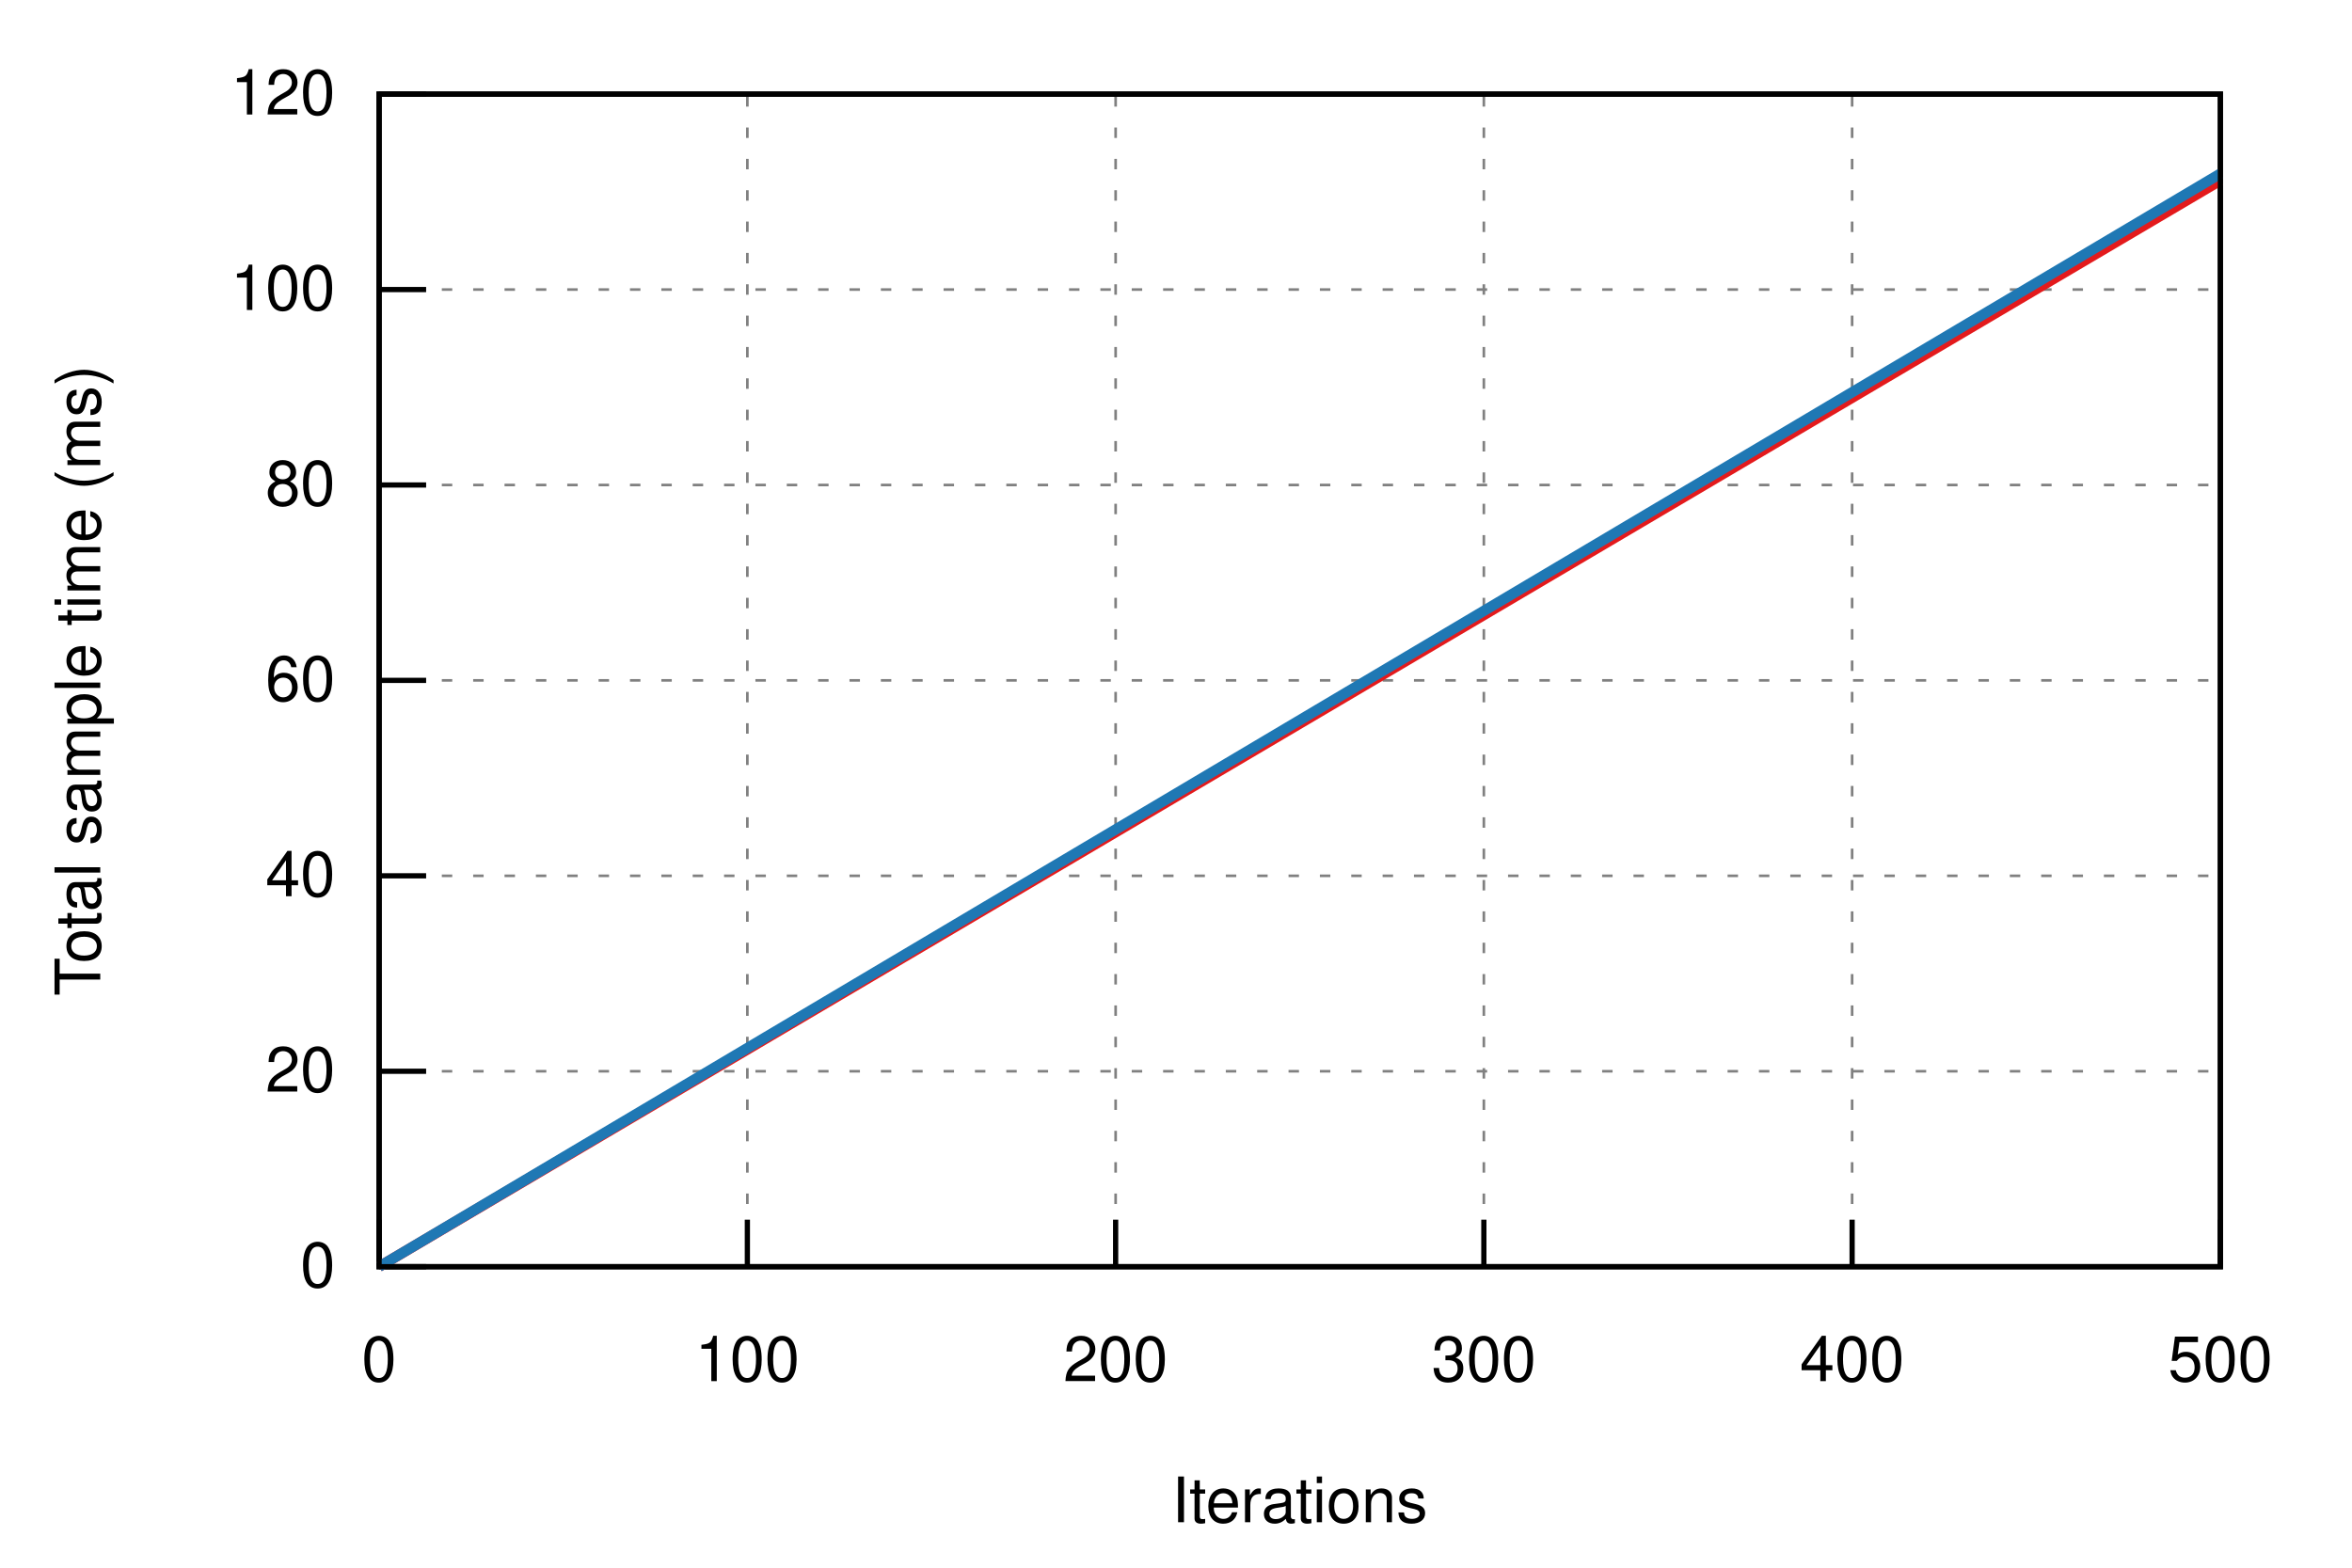
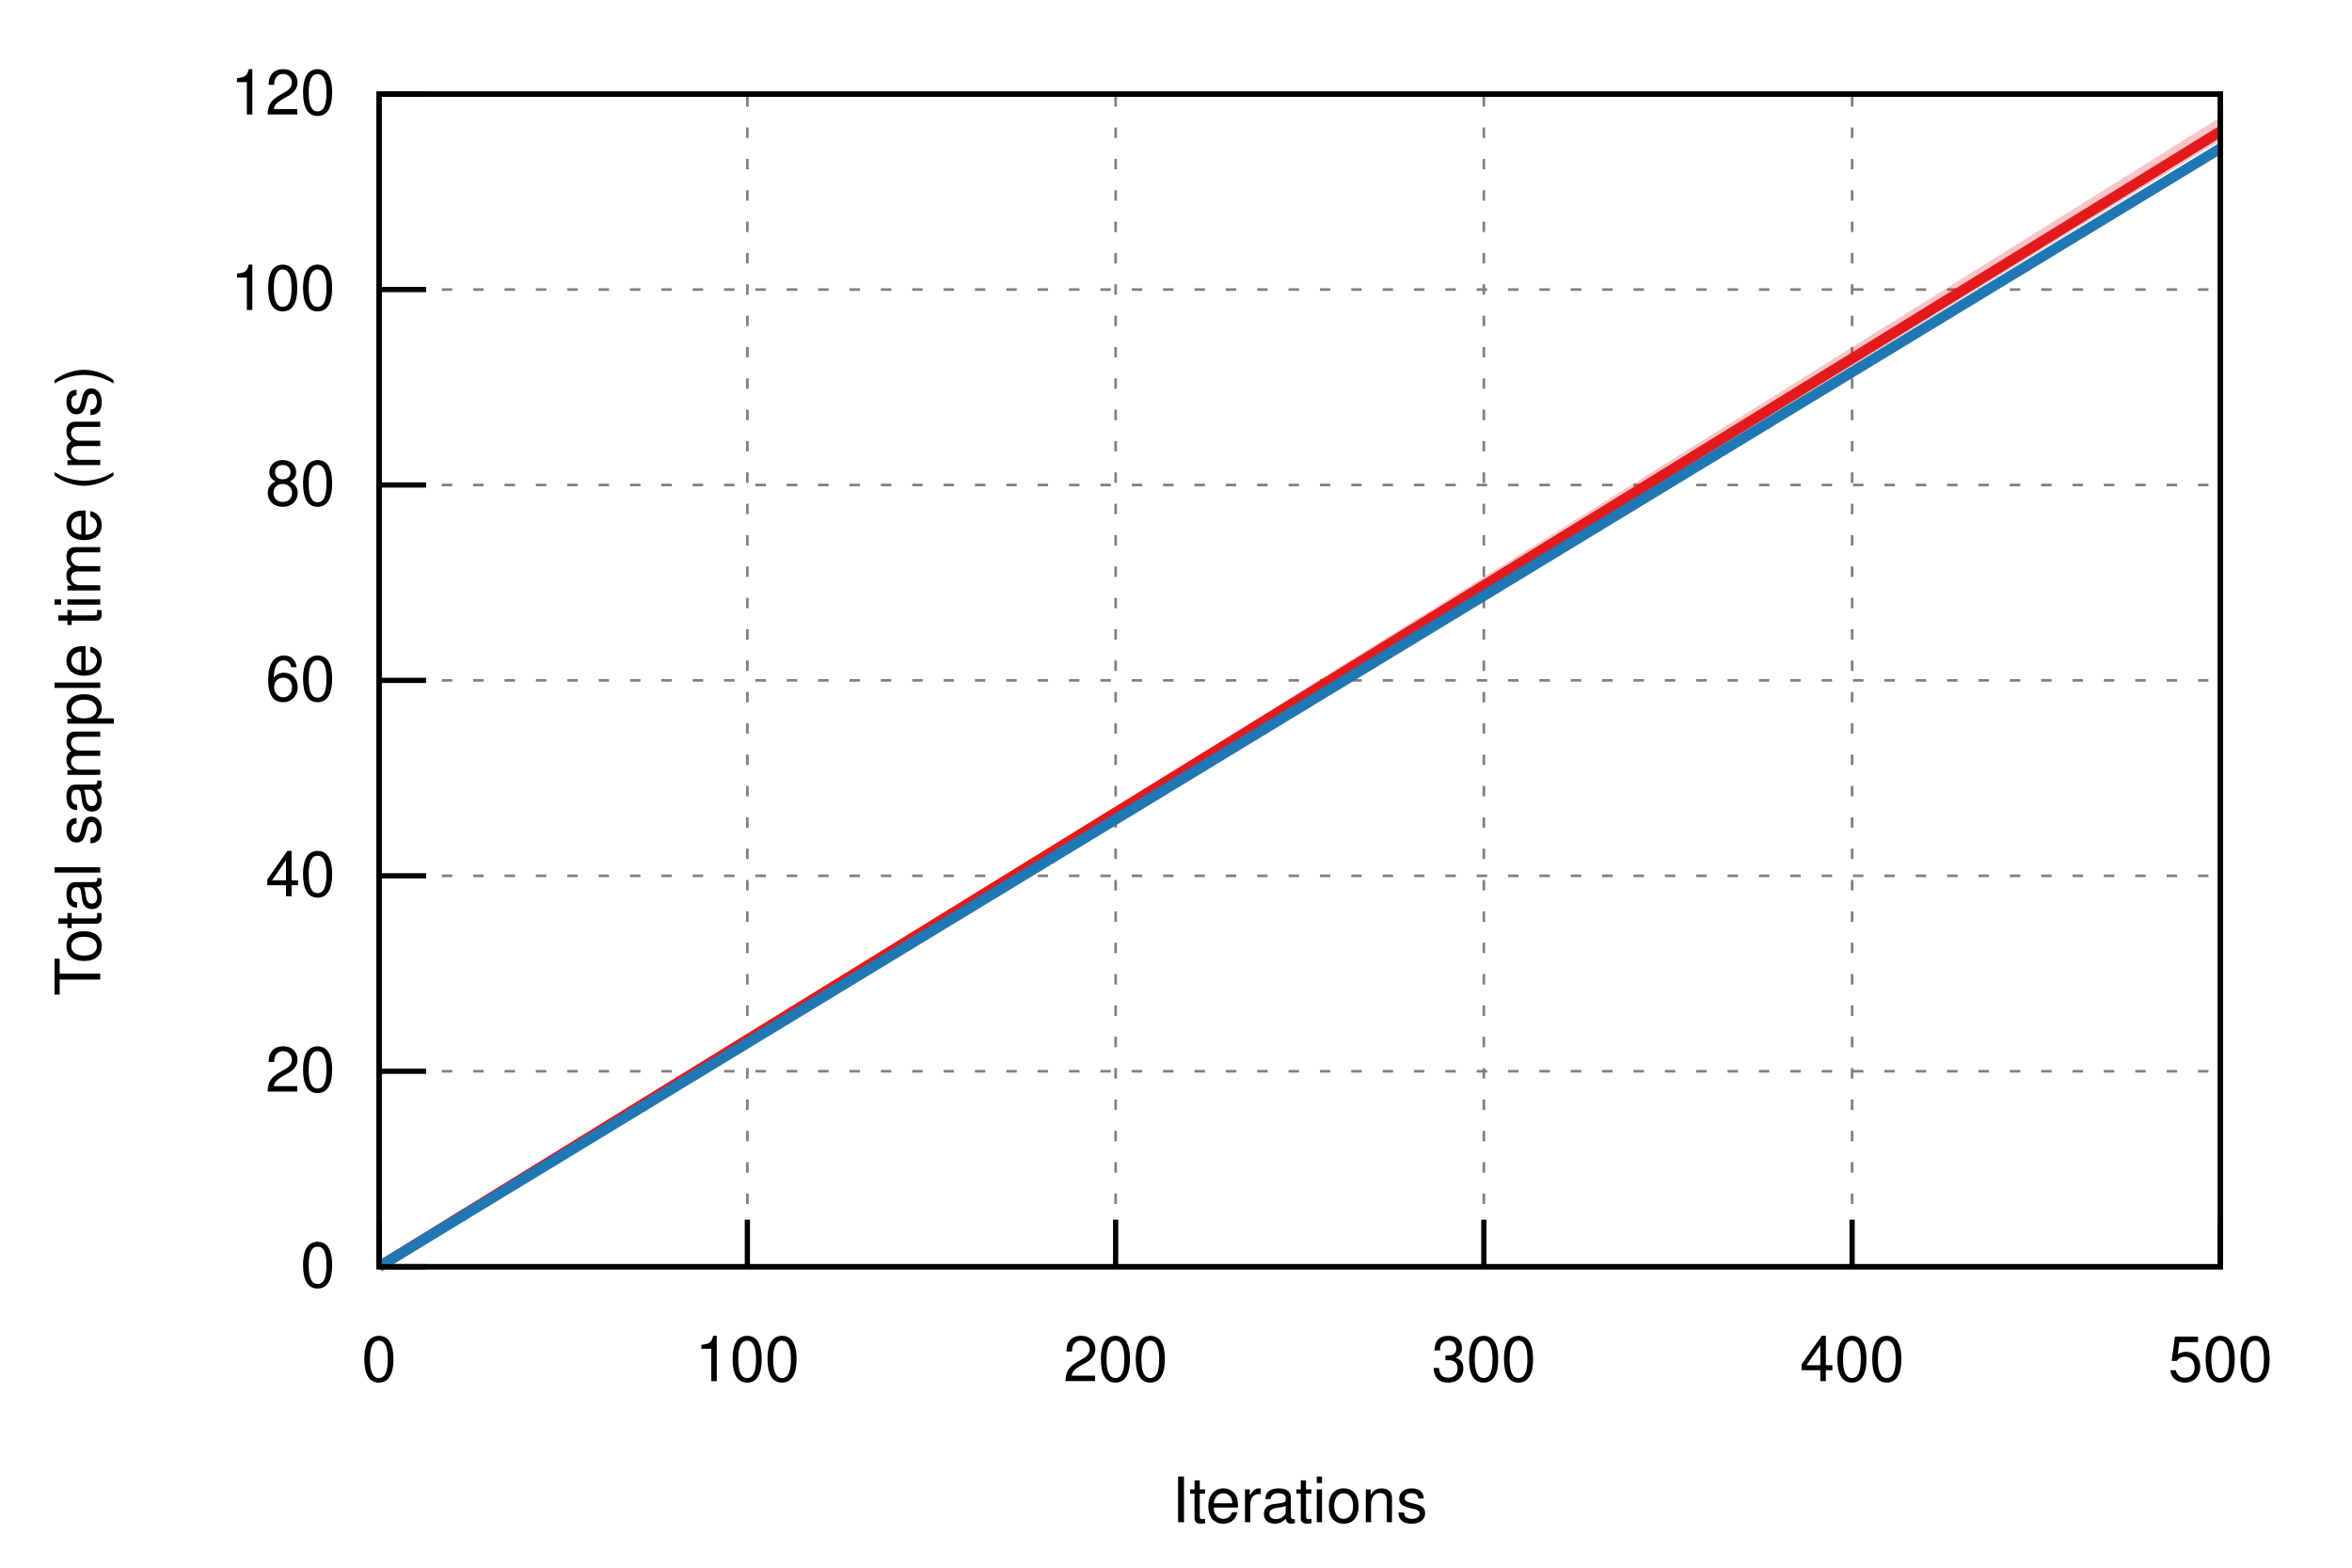
<svg xmlns="http://www.w3.org/2000/svg" xmlns:xlink="http://www.w3.org/1999/xlink" viewBox="0 0 450 300">
  <g id="gnuplot_canvas">
    <rect x="0" y="0" width="450" height="300" fill="none" />
    <defs>
      <circle id="gpDot" r="0.5" stroke-width="0.5" stroke="currentColor" />
      <path id="gpPt0" stroke-width="0.222" stroke="currentColor" d="M-1,0 h2 M0,-1 v2" />
      <path id="gpPt1" stroke-width="0.222" stroke="currentColor" d="M-1,-1 L1,1 M1,-1 L-1,1" />
      <path id="gpPt2" stroke-width="0.222" stroke="currentColor" d="M-1,0 L1,0 M0,-1 L0,1 M-1,-1 L1,1 M-1,1 L1,-1" />
      <rect id="gpPt3" stroke-width="0.222" stroke="currentColor" x="-1" y="-1" width="2" height="2" />
      <rect id="gpPt4" stroke-width="0.222" stroke="currentColor" fill="currentColor" x="-1" y="-1" width="2" height="2" />
      <circle id="gpPt5" stroke-width="0.222" stroke="currentColor" cx="0" cy="0" r="1" />
      <use xlink:href="#gpPt5" id="gpPt6" fill="currentColor" stroke="none" />
      <path id="gpPt7" stroke-width="0.222" stroke="currentColor" d="M0,-1.33 L-1.33,0.67 L1.33,0.67 z" />
      <use xlink:href="#gpPt7" id="gpPt8" fill="currentColor" stroke="none" />
      <use xlink:href="#gpPt7" id="gpPt9" stroke="currentColor" transform="rotate(180)" />
      <use xlink:href="#gpPt9" id="gpPt10" fill="currentColor" stroke="none" />
      <use xlink:href="#gpPt3" id="gpPt11" stroke="currentColor" transform="rotate(45)" />
      <use xlink:href="#gpPt11" id="gpPt12" fill="currentColor" stroke="none" />
      <path id="gpPt13" stroke-width="0.222" stroke="currentColor" d="M0,1.330 L1.265,0.411 L0.782,-1.067 L-0.782,-1.076 L-1.265,0.411 z" />
      <use xlink:href="#gpPt13" id="gpPt14" fill="currentColor" stroke="none" />
      <filter id="textbox" filterUnits="objectBoundingBox" x="0" y="0" height="1" width="1">
        <feFlood flood-color="white" flood-opacity="1" result="bgnd" />
        <feComposite in="SourceGraphic" in2="bgnd" operator="atop" />
      </filter>
      <filter id="greybox" filterUnits="objectBoundingBox" x="0" y="0" height="1" width="1">
        <feFlood flood-color="lightgrey" flood-opacity="1" result="grey" />
        <feComposite in="SourceGraphic" in2="grey" operator="atop" />
      </filter>
    </defs>
    <g fill="none" color="white" stroke="currentColor" stroke-width="1.00" stroke-linecap="butt" stroke-linejoin="miter">
</g>
    <g fill="none" color="black" stroke="currentColor" stroke-width="1.00" stroke-linecap="butt" stroke-linejoin="miter">
</g>
    <g fill="none" color="black" stroke="black" stroke-width="0.50" stroke-linecap="butt" stroke-linejoin="miter">
</g>
    <g fill="none" color="gray" stroke="currentColor" stroke-width="0.50" stroke-linecap="butt" stroke-linejoin="miter">
      <path stroke="gray" stroke-dasharray="2,4" class="gridline" d="M72.53,242.40 L424.82,242.40  " />
    </g>
    <g fill="none" color="gray" stroke="gray" stroke-width="1.00" stroke-linecap="butt" stroke-linejoin="miter">
</g>
    <g fill="none" color="black" stroke="currentColor" stroke-width="1.00" stroke-linecap="butt" stroke-linejoin="miter">
      <path stroke="black" d="M72.53,242.40 L81.53,242.40  " />
      <g transform="translate(64.14,246.30)" stroke="none" fill="black" font-family="Helvetica" font-size="12.00" text-anchor="end">
        <text>
          <tspan font-family="Helvetica"> 0</tspan>
        </text>
      </g>
    </g>
    <g fill="none" color="black" stroke="currentColor" stroke-width="1.00" stroke-linecap="butt" stroke-linejoin="miter">
</g>
    <g fill="none" color="black" stroke="black" stroke-width="0.50" stroke-linecap="butt" stroke-linejoin="miter">
</g>
    <g fill="none" color="gray" stroke="currentColor" stroke-width="0.50" stroke-linecap="butt" stroke-linejoin="miter">
      <path stroke="gray" stroke-dasharray="2,4" class="gridline" d="M72.53,205.00 L424.82,205.00  " />
    </g>
    <g fill="none" color="gray" stroke="gray" stroke-width="1.00" stroke-linecap="butt" stroke-linejoin="miter">
</g>
    <g fill="none" color="black" stroke="currentColor" stroke-width="1.00" stroke-linecap="butt" stroke-linejoin="miter">
      <path stroke="black" d="M72.53,205.00 L81.53,205.00  " />
      <g transform="translate(64.14,208.90)" stroke="none" fill="black" font-family="Helvetica" font-size="12.00" text-anchor="end">
        <text>
          <tspan font-family="Helvetica"> 20</tspan>
        </text>
      </g>
    </g>
    <g fill="none" color="black" stroke="currentColor" stroke-width="1.00" stroke-linecap="butt" stroke-linejoin="miter">
</g>
    <g fill="none" color="black" stroke="black" stroke-width="0.50" stroke-linecap="butt" stroke-linejoin="miter">
</g>
    <g fill="none" color="gray" stroke="currentColor" stroke-width="0.50" stroke-linecap="butt" stroke-linejoin="miter">
      <path stroke="gray" stroke-dasharray="2,4" class="gridline" d="M72.53,167.60 L424.82,167.60  " />
    </g>
    <g fill="none" color="gray" stroke="gray" stroke-width="1.00" stroke-linecap="butt" stroke-linejoin="miter">
</g>
    <g fill="none" color="black" stroke="currentColor" stroke-width="1.00" stroke-linecap="butt" stroke-linejoin="miter">
      <path stroke="black" d="M72.53,167.60 L81.53,167.60  " />
      <g transform="translate(64.14,171.50)" stroke="none" fill="black" font-family="Helvetica" font-size="12.00" text-anchor="end">
        <text>
          <tspan font-family="Helvetica"> 40</tspan>
        </text>
      </g>
    </g>
    <g fill="none" color="black" stroke="currentColor" stroke-width="1.00" stroke-linecap="butt" stroke-linejoin="miter">
</g>
    <g fill="none" color="black" stroke="black" stroke-width="0.50" stroke-linecap="butt" stroke-linejoin="miter">
</g>
    <g fill="none" color="gray" stroke="currentColor" stroke-width="0.50" stroke-linecap="butt" stroke-linejoin="miter">
      <path stroke="gray" stroke-dasharray="2,4" class="gridline" d="M72.53,130.20 L424.82,130.20  " />
    </g>
    <g fill="none" color="gray" stroke="gray" stroke-width="1.00" stroke-linecap="butt" stroke-linejoin="miter">
</g>
    <g fill="none" color="black" stroke="currentColor" stroke-width="1.00" stroke-linecap="butt" stroke-linejoin="miter">
      <path stroke="black" d="M72.53,130.20 L81.53,130.20  " />
      <g transform="translate(64.14,134.10)" stroke="none" fill="black" font-family="Helvetica" font-size="12.00" text-anchor="end">
        <text>
          <tspan font-family="Helvetica"> 60</tspan>
        </text>
      </g>
    </g>
    <g fill="none" color="black" stroke="currentColor" stroke-width="1.00" stroke-linecap="butt" stroke-linejoin="miter">
</g>
    <g fill="none" color="black" stroke="black" stroke-width="0.50" stroke-linecap="butt" stroke-linejoin="miter">
</g>
    <g fill="none" color="gray" stroke="currentColor" stroke-width="0.50" stroke-linecap="butt" stroke-linejoin="miter">
      <path stroke="gray" stroke-dasharray="2,4" class="gridline" d="M72.53,92.81 L424.82,92.81  " />
    </g>
    <g fill="none" color="gray" stroke="gray" stroke-width="1.00" stroke-linecap="butt" stroke-linejoin="miter">
</g>
    <g fill="none" color="black" stroke="currentColor" stroke-width="1.00" stroke-linecap="butt" stroke-linejoin="miter">
      <path stroke="black" d="M72.53,92.81 L81.53,92.81  " />
      <g transform="translate(64.14,96.71)" stroke="none" fill="black" font-family="Helvetica" font-size="12.00" text-anchor="end">
        <text>
          <tspan font-family="Helvetica"> 80</tspan>
        </text>
      </g>
    </g>
    <g fill="none" color="black" stroke="currentColor" stroke-width="1.00" stroke-linecap="butt" stroke-linejoin="miter">
</g>
    <g fill="none" color="black" stroke="black" stroke-width="0.50" stroke-linecap="butt" stroke-linejoin="miter">
</g>
    <g fill="none" color="gray" stroke="currentColor" stroke-width="0.50" stroke-linecap="butt" stroke-linejoin="miter">
      <path stroke="gray" stroke-dasharray="2,4" class="gridline" d="M72.53,55.41 L424.82,55.41  " />
    </g>
    <g fill="none" color="gray" stroke="gray" stroke-width="1.00" stroke-linecap="butt" stroke-linejoin="miter">
</g>
    <g fill="none" color="black" stroke="currentColor" stroke-width="1.00" stroke-linecap="butt" stroke-linejoin="miter">
      <path stroke="black" d="M72.53,55.41 L81.53,55.41  " />
      <g transform="translate(64.14,59.31)" stroke="none" fill="black" font-family="Helvetica" font-size="12.00" text-anchor="end">
        <text>
          <tspan font-family="Helvetica"> 100</tspan>
        </text>
      </g>
    </g>
    <g fill="none" color="black" stroke="currentColor" stroke-width="1.00" stroke-linecap="butt" stroke-linejoin="miter">
</g>
    <g fill="none" color="black" stroke="black" stroke-width="0.50" stroke-linecap="butt" stroke-linejoin="miter">
</g>
    <g fill="none" color="gray" stroke="currentColor" stroke-width="0.50" stroke-linecap="butt" stroke-linejoin="miter">
      <path stroke="gray" stroke-dasharray="2,4" class="gridline" d="M72.53,18.01 L424.82,18.01  " />
    </g>
    <g fill="none" color="gray" stroke="gray" stroke-width="1.00" stroke-linecap="butt" stroke-linejoin="miter">
</g>
    <g fill="none" color="black" stroke="currentColor" stroke-width="1.00" stroke-linecap="butt" stroke-linejoin="miter">
      <path stroke="black" d="M72.53,18.01 L81.53,18.01  " />
      <g transform="translate(64.14,21.91)" stroke="none" fill="black" font-family="Helvetica" font-size="12.00" text-anchor="end">
        <text>
          <tspan font-family="Helvetica"> 120</tspan>
        </text>
      </g>
    </g>
    <g fill="none" color="black" stroke="currentColor" stroke-width="1.00" stroke-linecap="butt" stroke-linejoin="miter">
</g>
    <g fill="none" color="black" stroke="black" stroke-width="0.50" stroke-linecap="butt" stroke-linejoin="miter">
</g>
    <g fill="none" color="gray" stroke="currentColor" stroke-width="0.50" stroke-linecap="butt" stroke-linejoin="miter">
      <path stroke="gray" stroke-dasharray="2,4" class="gridline" d="M72.53,242.40 L72.53,18.01  " />
    </g>
    <g fill="none" color="gray" stroke="gray" stroke-width="1.00" stroke-linecap="butt" stroke-linejoin="miter">
</g>
    <g fill="none" color="black" stroke="currentColor" stroke-width="1.00" stroke-linecap="butt" stroke-linejoin="miter">
      <path stroke="black" d="M72.53,242.40 L72.53,233.40  " />
      <g transform="translate(72.53,264.30)" stroke="none" fill="black" font-family="Helvetica" font-size="12.00" text-anchor="middle">
        <text>
          <tspan font-family="Helvetica"> 0</tspan>
        </text>
      </g>
    </g>
    <g fill="none" color="black" stroke="currentColor" stroke-width="1.00" stroke-linecap="butt" stroke-linejoin="miter">
</g>
    <g fill="none" color="black" stroke="black" stroke-width="0.50" stroke-linecap="butt" stroke-linejoin="miter">
</g>
    <g fill="none" color="gray" stroke="currentColor" stroke-width="0.50" stroke-linecap="butt" stroke-linejoin="miter">
      <path stroke="gray" stroke-dasharray="2,4" class="gridline" d="M142.99,242.40 L142.99,18.01  " />
    </g>
    <g fill="none" color="gray" stroke="gray" stroke-width="1.00" stroke-linecap="butt" stroke-linejoin="miter">
</g>
    <g fill="none" color="black" stroke="currentColor" stroke-width="1.00" stroke-linecap="butt" stroke-linejoin="miter">
      <path stroke="black" d="M142.99,242.40 L142.99,233.40  " />
      <g transform="translate(142.99,264.30)" stroke="none" fill="black" font-family="Helvetica" font-size="12.00" text-anchor="middle">
        <text>
          <tspan font-family="Helvetica"> 100</tspan>
        </text>
      </g>
    </g>
    <g fill="none" color="black" stroke="currentColor" stroke-width="1.00" stroke-linecap="butt" stroke-linejoin="miter">
</g>
    <g fill="none" color="black" stroke="black" stroke-width="0.50" stroke-linecap="butt" stroke-linejoin="miter">
</g>
    <g fill="none" color="gray" stroke="currentColor" stroke-width="0.50" stroke-linecap="butt" stroke-linejoin="miter">
      <path stroke="gray" stroke-dasharray="2,4" class="gridline" d="M213.45,242.40 L213.45,18.01  " />
    </g>
    <g fill="none" color="gray" stroke="gray" stroke-width="1.00" stroke-linecap="butt" stroke-linejoin="miter">
</g>
    <g fill="none" color="black" stroke="currentColor" stroke-width="1.00" stroke-linecap="butt" stroke-linejoin="miter">
      <path stroke="black" d="M213.45,242.40 L213.45,233.40  " />
      <g transform="translate(213.45,264.30)" stroke="none" fill="black" font-family="Helvetica" font-size="12.00" text-anchor="middle">
        <text>
          <tspan font-family="Helvetica"> 200</tspan>
        </text>
      </g>
    </g>
    <g fill="none" color="black" stroke="currentColor" stroke-width="1.00" stroke-linecap="butt" stroke-linejoin="miter">
</g>
    <g fill="none" color="black" stroke="black" stroke-width="0.50" stroke-linecap="butt" stroke-linejoin="miter">
</g>
    <g fill="none" color="gray" stroke="currentColor" stroke-width="0.50" stroke-linecap="butt" stroke-linejoin="miter">
      <path stroke="gray" stroke-dasharray="2,4" class="gridline" d="M283.90,242.40 L283.90,18.01  " />
    </g>
    <g fill="none" color="gray" stroke="gray" stroke-width="1.00" stroke-linecap="butt" stroke-linejoin="miter">
</g>
    <g fill="none" color="black" stroke="currentColor" stroke-width="1.00" stroke-linecap="butt" stroke-linejoin="miter">
      <path stroke="black" d="M283.90,242.40 L283.90,233.40  " />
      <g transform="translate(283.90,264.30)" stroke="none" fill="black" font-family="Helvetica" font-size="12.00" text-anchor="middle">
        <text>
          <tspan font-family="Helvetica"> 300</tspan>
        </text>
      </g>
    </g>
    <g fill="none" color="black" stroke="currentColor" stroke-width="1.00" stroke-linecap="butt" stroke-linejoin="miter">
</g>
    <g fill="none" color="black" stroke="black" stroke-width="0.50" stroke-linecap="butt" stroke-linejoin="miter">
</g>
    <g fill="none" color="gray" stroke="currentColor" stroke-width="0.50" stroke-linecap="butt" stroke-linejoin="miter">
      <path stroke="gray" stroke-dasharray="2,4" class="gridline" d="M354.36,242.40 L354.36,18.01  " />
    </g>
    <g fill="none" color="gray" stroke="gray" stroke-width="1.00" stroke-linecap="butt" stroke-linejoin="miter">
</g>
    <g fill="none" color="black" stroke="currentColor" stroke-width="1.00" stroke-linecap="butt" stroke-linejoin="miter">
      <path stroke="black" d="M354.36,242.40 L354.36,233.40  " />
      <g transform="translate(354.36,264.30)" stroke="none" fill="black" font-family="Helvetica" font-size="12.00" text-anchor="middle">
        <text>
          <tspan font-family="Helvetica"> 400</tspan>
        </text>
      </g>
    </g>
    <g fill="none" color="black" stroke="currentColor" stroke-width="1.00" stroke-linecap="butt" stroke-linejoin="miter">
</g>
    <g fill="none" color="black" stroke="black" stroke-width="0.50" stroke-linecap="butt" stroke-linejoin="miter">
</g>
    <g fill="none" color="gray" stroke="currentColor" stroke-width="0.50" stroke-linecap="butt" stroke-linejoin="miter">
      <path stroke="gray" stroke-dasharray="2,4" class="gridline" d="M424.82,242.40 L424.82,18.01  " />
    </g>
    <g fill="none" color="gray" stroke="gray" stroke-width="1.00" stroke-linecap="butt" stroke-linejoin="miter">
</g>
    <g fill="none" color="black" stroke="currentColor" stroke-width="1.00" stroke-linecap="butt" stroke-linejoin="miter">
      <path stroke="black" d="M424.82,242.40 L424.82,233.40  " />
      <g transform="translate(424.82,264.30)" stroke="none" fill="black" font-family="Helvetica" font-size="12.00" text-anchor="middle">
        <text>
          <tspan font-family="Helvetica"> 500</tspan>
        </text>
      </g>
    </g>
    <g fill="none" color="black" stroke="currentColor" stroke-width="1.00" stroke-linecap="butt" stroke-linejoin="miter">
</g>
    <g fill="none" color="black" stroke="currentColor" stroke-width="1.00" stroke-linecap="butt" stroke-linejoin="miter">
      <path stroke="black" d="M72.53,18.01 L72.53,242.40 L424.82,242.40 L424.82,18.01 L72.53,18.01 Z  " />
    </g>
    <g fill="none" color="black" stroke="currentColor" stroke-width="1.00" stroke-linecap="butt" stroke-linejoin="miter">
</g>
    <g id="gnuplot_plot_1" fill="none">
      <g fill="none" color="black" stroke="currentColor" stroke-width="1.00" stroke-linecap="butt" stroke-linejoin="miter">
        <g stroke="none" shape-rendering="crispEdges">
          <polygon fill="rgb(227,  26,  28)" fill-opacity="0.25" points="72.53,242.40 72.53,242.40 72.53,242.40 " />
-           <polygon fill="rgb(227,  26,  28)" fill-opacity="0.25" points="72.53,242.40 424.82,35.26 424.82,33.79 " />
+           <polygon fill="rgb(227,  26,  28)" fill-opacity="0.25" points="72.53,242.40 424.82,26.87 424.82,22.45 " />
        </g>
      </g>
    </g>
    <g id="gnuplot_plot_2" fill="none">
      <g fill="none" color="black" stroke="currentColor" stroke-width="1.00" stroke-linecap="butt" stroke-linejoin="miter">
        <g stroke="none" shape-rendering="crispEdges">
          <polygon fill="rgb( 31, 120, 180)" fill-opacity="0.25" points="72.53,242.40 72.53,242.40 72.53,242.40 " />
-           <polygon fill="rgb( 31, 120, 180)" fill-opacity="0.25" points="72.53,242.40 424.82,33.98 424.82,32.47 " />
+           <polygon fill="rgb( 31, 120, 180)" fill-opacity="0.25" points="72.53,242.40 424.82,29.14 424.82,27.51 " />
        </g>
      </g>
    </g>
    <g id="gnuplot_plot_3">
      <g fill="none" color="white" stroke="rgb( 31, 120, 180)" stroke-width="2.00" stroke-linecap="butt" stroke-linejoin="miter">
</g>
      <g fill="none" color="black" stroke="currentColor" stroke-width="2.00" stroke-linecap="butt" stroke-linejoin="miter">
-         <path stroke="rgb(227,  26,  28)" d="M72.53,242.40 L424.82,34.53  " />
+         <path stroke="rgb(227,  26,  28)" d="M72.53,242.40 L424.82,25.15  " />
      </g>
    </g>
    <g id="gnuplot_plot_4">
      <g fill="none" color="black" stroke="currentColor" stroke-width="2.00" stroke-linecap="butt" stroke-linejoin="miter">
-         <path stroke="rgb( 31, 120, 180)" d="M72.53,242.40 L424.82,33.23  " />
+         <path stroke="rgb( 31, 120, 180)" d="M72.53,242.40 L424.82,28.39  " />
      </g>
    </g>
    <g fill="none" color="black" stroke="currentColor" stroke-width="2.00" stroke-linecap="butt" stroke-linejoin="miter">
</g>
    <g fill="none" color="black" stroke="black" stroke-width="1.00" stroke-linecap="butt" stroke-linejoin="miter">
</g>
    <g fill="none" color="black" stroke="currentColor" stroke-width="1.00" stroke-linecap="butt" stroke-linejoin="miter">
      <path stroke="black" d="M72.53,18.01 L72.53,242.40 L424.82,242.40 L424.82,18.01 L72.53,18.01 Z  " />
      <g transform="translate(19.18,130.21) rotate(270.00)" stroke="none" fill="black" font-family="Helvetica" font-size="12.00" text-anchor="middle">
        <text>
          <tspan font-family="Helvetica">Total sample time (ms)</tspan>
        </text>
      </g>
    </g>
    <g fill="none" color="black" stroke="currentColor" stroke-width="1.00" stroke-linecap="butt" stroke-linejoin="miter">
      <g transform="translate(248.67,291.30)" stroke="none" fill="black" font-family="Helvetica" font-size="12.00" text-anchor="middle">
        <text>
          <tspan font-family="Helvetica">Iterations</tspan>
        </text>
      </g>
    </g>
    <g fill="none" color="black" stroke="currentColor" stroke-width="1.00" stroke-linecap="butt" stroke-linejoin="miter">
</g>
    <g fill="none" color="black" stroke="currentColor" stroke-width="1.00" stroke-linecap="butt" stroke-linejoin="miter">
</g>
  </g>
</svg>
